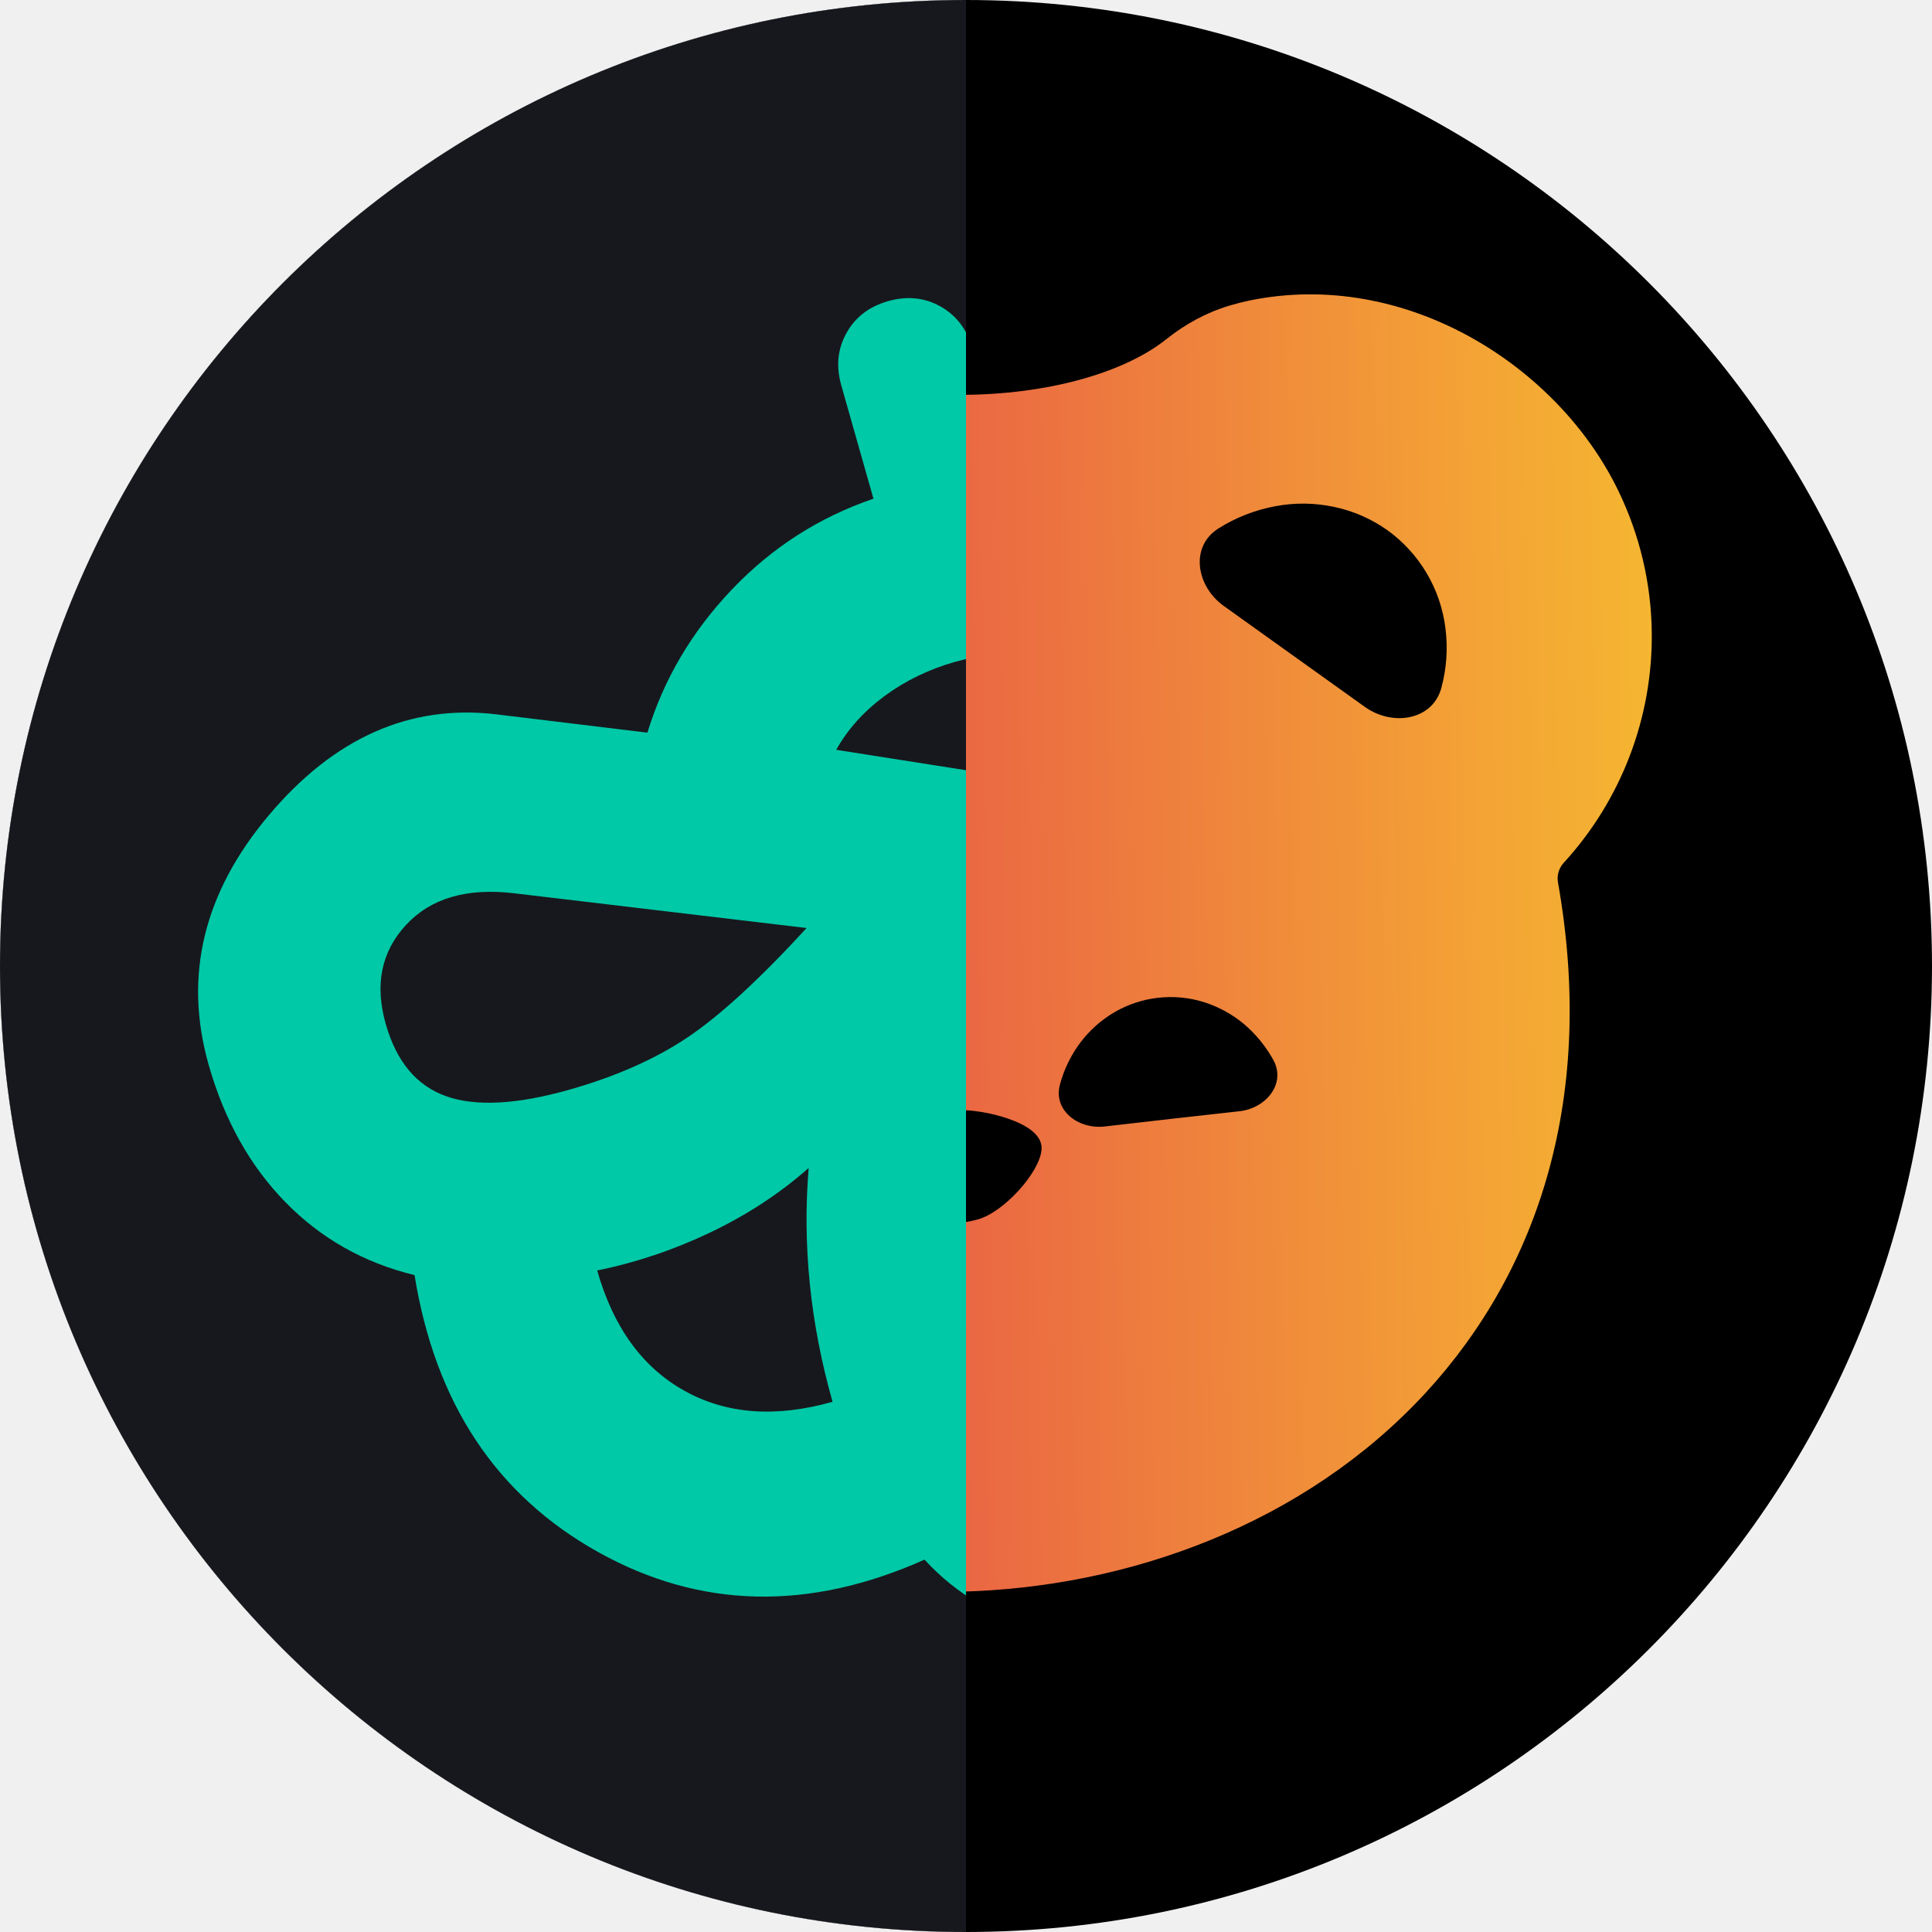
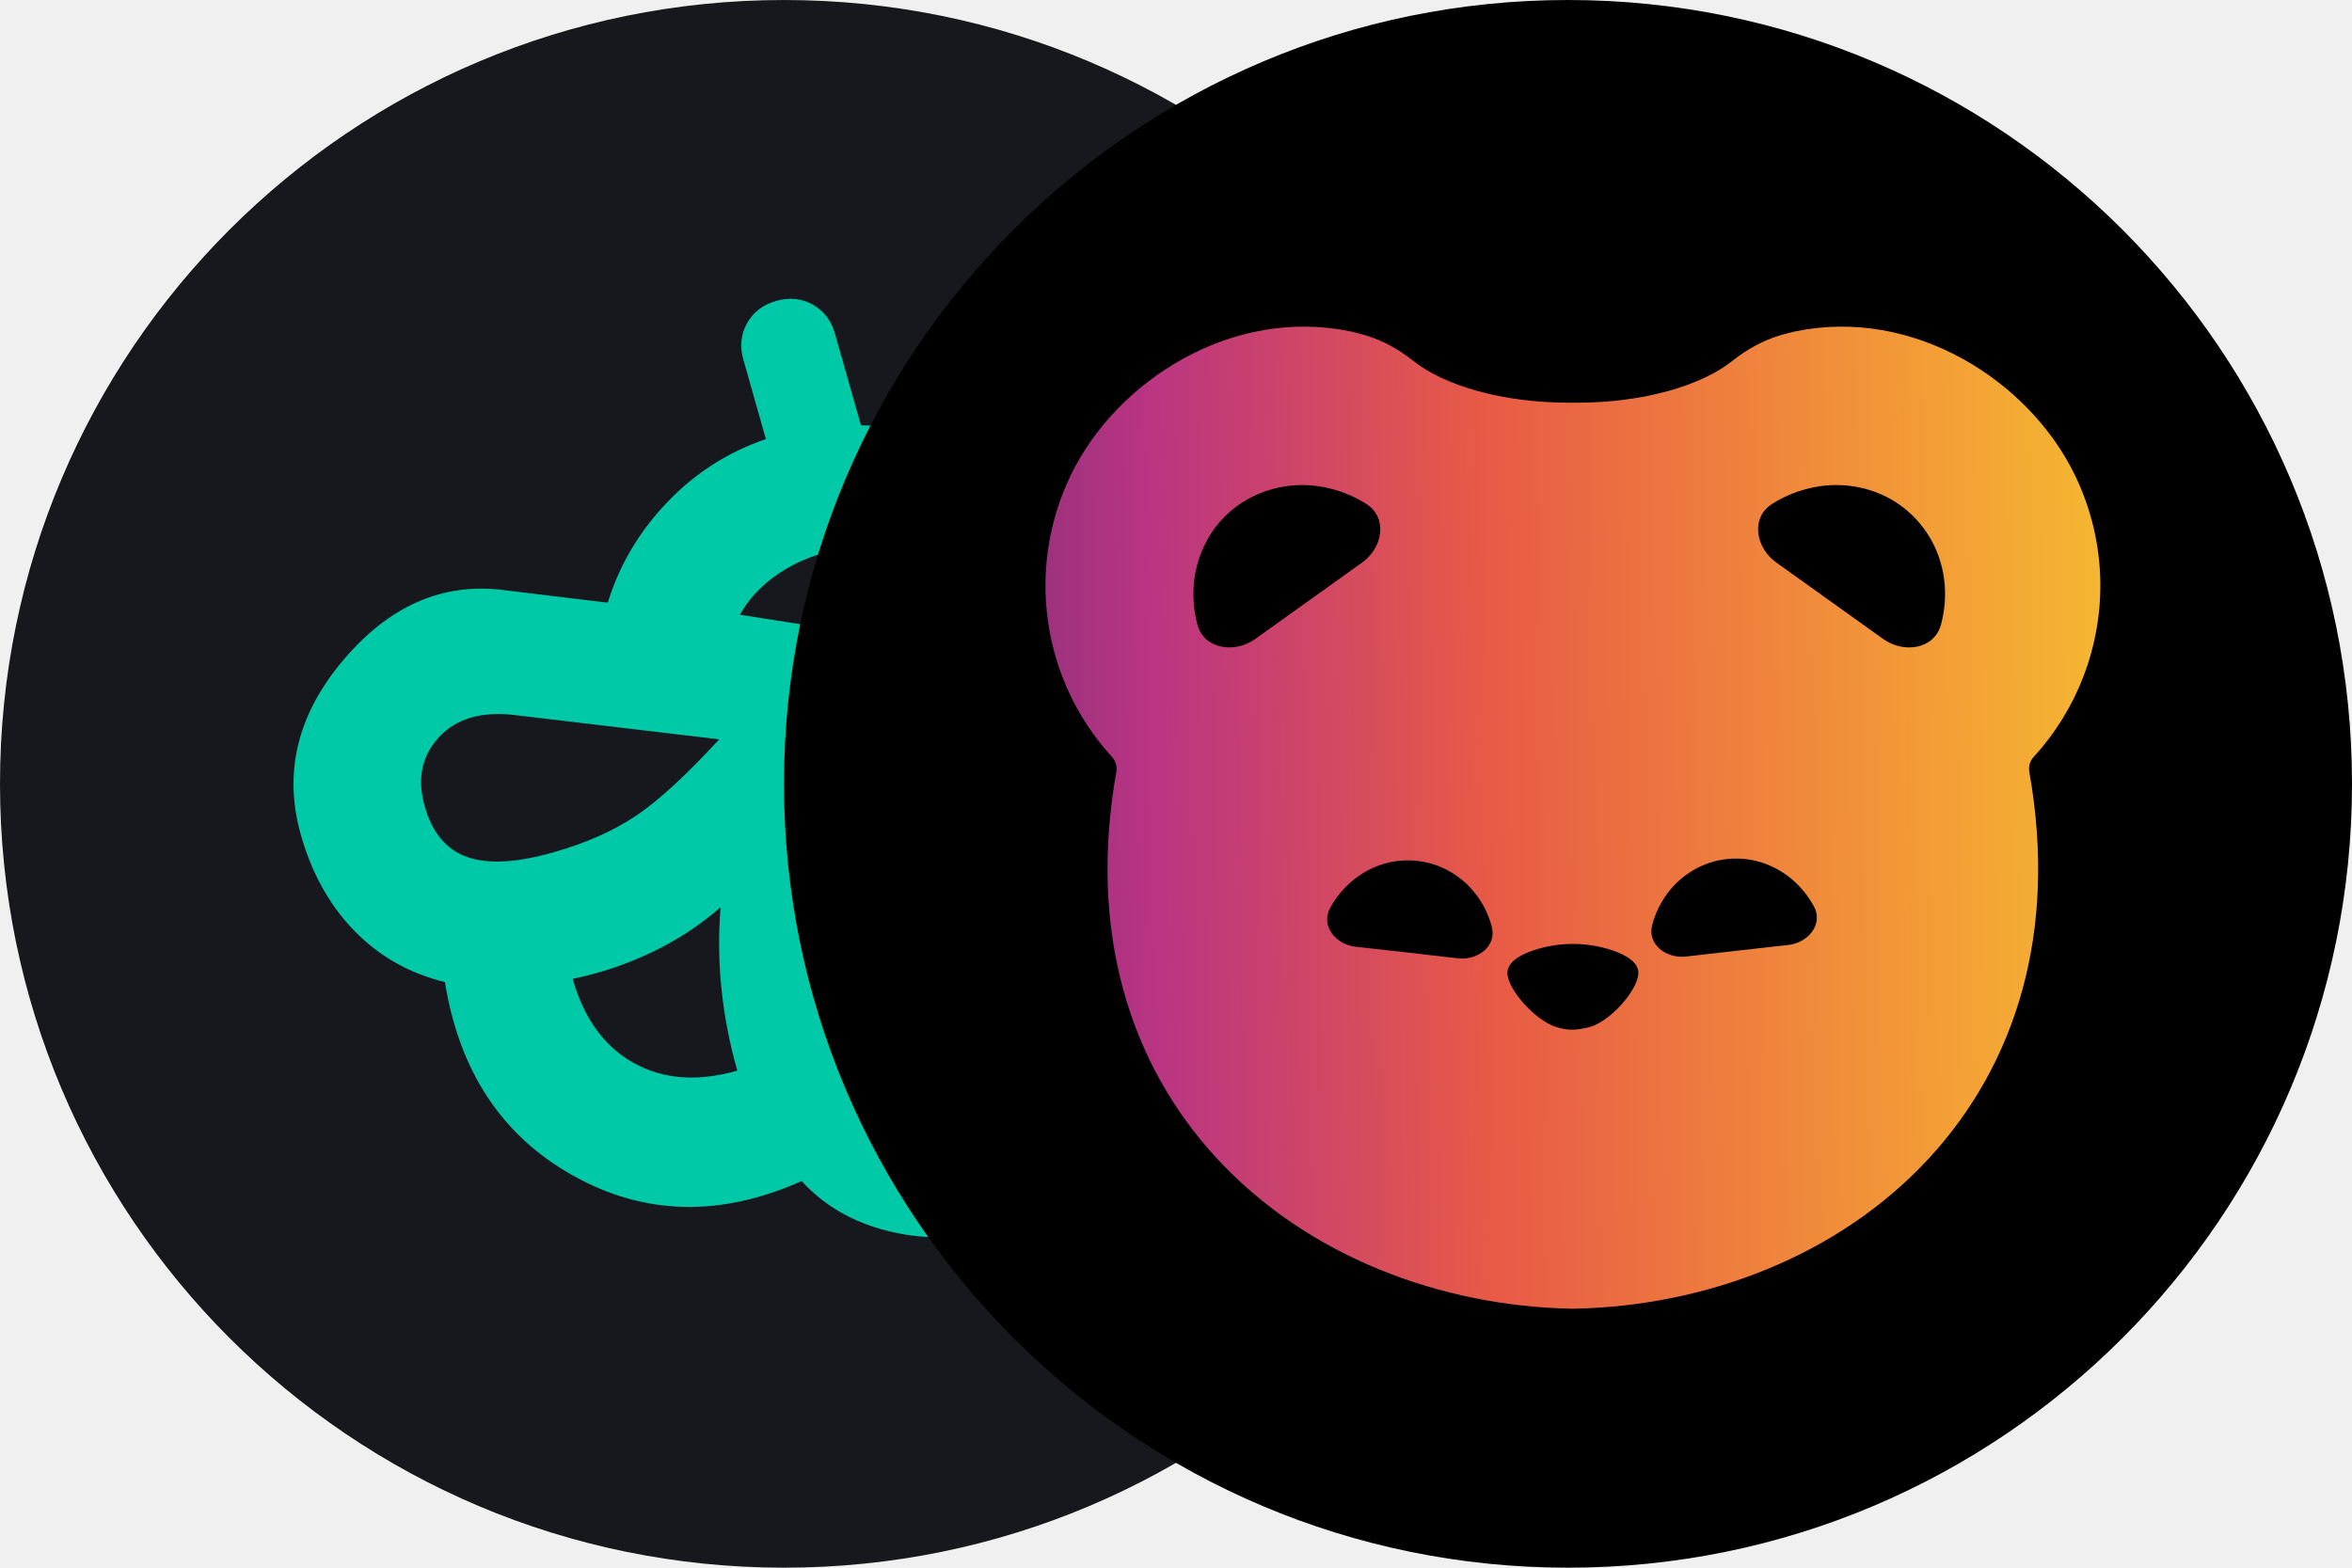
- <svg xmlns="http://www.w3.org/2000/svg" width="1024" height="1024" viewBox="0 0 1024 1024" fill="none">
-   <g clip-path="url(#clip0_8964_3736)">
-     <rect width="1024" height="1024" rx="512" fill="white" />
-     <g clip-path="url(#clip1_8964_3736)">
-       <path d="M506 1064C817.489 1064 1070 811.489 1070 500C1070 188.511 817.489 -64 506 -64C194.511 -64 -58 188.511 -58 500C-58 811.489 194.511 1064 506 1064Z" fill="black" />
-       <path fill-rule="evenodd" clip-rule="evenodd" d="M875.475 335.338C875.964 380.434 859.286 424.028 828.824 457.284C827.562 458.652 826.628 460.29 826.093 462.073C825.558 463.856 825.436 465.737 825.737 467.574C845.735 579.949 816.269 672.361 755.622 738.222C691.922 807.341 598.482 841.747 507.82 843.633H504.562C413.934 841.747 320.494 807.307 256.76 738.187C196.147 672.361 166.681 579.949 186.645 467.574C186.939 465.737 186.814 463.858 186.28 462.076C185.745 460.294 184.815 458.655 183.558 457.284C159.57 431.051 144.002 398.226 138.865 363.052C133.728 327.878 139.26 291.972 154.744 259.975C186.748 193.771 267.702 142.077 350.577 159.366C353.322 159.937 356.66 160.795 360.594 161.938C372.908 165.574 384.262 171.783 394.21 179.776C416.37 197.442 457.052 209.276 503.567 209.276H508.849C555.364 209.276 596.047 197.476 618.172 179.776C628.154 171.818 639.508 165.574 651.788 161.938C655.105 160.954 658.457 160.096 661.839 159.366C744.714 142.111 825.668 193.805 857.672 259.975C869.107 283.47 875.188 309.209 875.475 335.338ZM331.574 268.345C342.194 270.336 352.343 274.316 361.486 280.076C376.75 289.681 373.32 310.674 358.707 321.171L283.927 374.649C269.315 385.145 247.978 381.852 243.382 364.598C240.628 354.317 239.894 343.6 241.221 333.04C242.556 322.668 245.962 312.671 251.237 303.642C256.456 294.739 263.507 287.046 271.922 281.071C280.396 275.103 289.985 270.904 300.118 268.722C310.472 266.486 321.17 266.358 331.574 268.345ZM735.384 281.037C743.808 287.117 750.886 294.871 756.175 303.813C761.464 312.756 764.849 322.694 766.119 333.005C767.467 343.565 766.733 354.286 763.958 364.564C759.327 381.852 738.025 385.145 723.378 374.649L648.632 321.171C633.985 310.674 630.555 289.681 645.82 280.076C654.962 274.316 665.111 270.336 675.731 268.345C686.133 266.347 696.831 266.463 707.187 268.688C717.334 270.823 726.933 275.027 735.384 281.037ZM533.959 592.779C515.953 586.729 496.463 586.729 478.457 592.779C468.51 596.175 459.865 601.423 460.414 609.312C461.409 621.421 480.653 642.14 494.545 646.428C503.052 649.001 508.403 648.829 517.871 646.428C531.798 642.86 551.144 621.421 552.036 609.312C552.654 601.423 543.907 596.175 533.959 592.779ZM420.349 537.654C427.445 541.774 433.649 547.266 438.598 553.811C443.627 560.48 447.308 568.065 449.437 576.142C453.073 589.691 439.764 599.914 425.666 598.301L389.819 594.185L354.179 590.206C340.115 588.594 329.618 575.627 336.205 563.244C340.166 555.866 345.511 549.321 351.949 543.966C358.269 538.683 365.582 534.717 373.457 532.303C381.224 529.94 389.392 529.196 397.458 530.117C405.523 531.037 413.314 533.603 420.349 537.654ZM659.266 542.697C652.934 537.433 645.625 533.469 637.758 531.034C629.992 528.671 621.823 527.927 613.758 528.848C605.692 529.768 597.901 532.333 590.867 536.385C583.768 540.515 577.563 546.019 572.618 552.576C567.607 559.257 563.927 566.838 561.778 574.907C558.142 588.422 571.417 598.644 585.447 597.066L621.327 592.95L657.002 588.971C671.135 587.359 681.597 574.392 675.011 562.009C670.986 554.665 665.649 548.119 659.266 542.697Z" fill="url(#paint0_linear_8964_3736)" />
-     </g>
-     <g clip-path="url(#clip2_8964_3736)">
-       <rect width="512" height="1024" fill="white" />
-       <path d="M512.5 1093C832.549 1093 1092 833.549 1092 513.5C1092 193.451 832.549 -66 512.5 -66C192.451 -66 -67 193.451 -67 513.5C-67 833.549 192.451 1093 512.5 1093Z" fill="#17181D" />
-       <path d="M720.293 633.789C751.161 675.03 757.633 719.86 739.706 768.282C721.779 816.702 686.211 848.463 632.994 863.562C607.546 870.785 581.584 871.069 555.111 864.414C528.64 857.759 506.94 845.166 490.015 826.636C428.631 854.057 370.959 852.713 317 822.609C263.038 792.505 230.614 743.581 219.723 675.838C192.867 669.294 170.041 656.396 151.244 637.147C132.448 617.899 118.892 593.621 110.576 564.314C97.226 517.267 107.849 473.211 142.445 432.144C177.04 391.078 217.183 373.226 262.873 378.594L343.132 388.32C351.774 360.035 366.685 334.761 387.866 312.499C409.05 290.238 434.075 274.179 462.945 264.32L445.875 204.164C443.03 194.138 443.954 184.917 448.65 176.501C453.344 168.086 460.705 162.455 470.732 159.61C480.756 156.765 489.978 157.69 498.394 162.386C506.81 167.081 512.439 174.441 515.284 184.467L534.982 253.876C565.923 254.265 593.222 260.893 616.874 273.762C640.526 286.634 663.503 307.406 685.808 336.076L752.905 317.036C762.929 314.191 772.151 315.116 780.567 319.812C788.983 324.508 794.612 331.867 797.457 341.894C800.302 351.918 799.378 361.139 794.682 369.555C789.988 377.971 782.627 383.6 772.6 386.445L712.444 403.518C719.221 433.263 719.084 462.883 712.039 492.384C704.993 521.883 691.704 547.736 672.174 569.946L720.293 633.789ZM441.274 742.97C435.364 722.146 431.355 701.408 429.246 680.757C427.134 660.107 426.922 639.54 428.611 619.063C413.282 632.578 395.888 643.973 376.437 653.243C356.983 662.514 337.013 669.221 316.525 673.37C325.06 703.448 340.464 724.701 362.742 737.129C385.018 749.558 411.197 751.505 441.274 742.97ZM301.831 577.539C326.508 570.537 347.42 561.269 364.565 549.738C381.71 538.205 402.694 518.916 427.519 491.871L272.283 473.425C247.292 470.517 228.258 476.126 215.184 490.252C202.109 504.378 198.528 521.854 204.435 542.678C210.125 562.729 220.839 575.523 236.576 581.056C252.313 586.59 274.065 585.419 301.831 577.539ZM606.732 771.017C626.012 765.544 639.715 754.364 647.839 737.474C655.962 720.587 654.861 705.69 644.533 692.789L537.418 553.186C529.767 582.024 525.395 609.932 524.3 636.907C523.208 663.885 525.505 687.4 531.195 707.451C538.417 732.903 548.378 751.117 561.076 762.097C573.777 773.077 588.995 776.049 606.732 771.017ZM610.205 492.532C615.73 482.63 618.998 470.659 620.015 456.622C621.032 442.583 619.569 428.624 615.631 414.741C608.626 390.061 594.619 371.537 573.609 359.166C552.599 346.795 530.14 344.003 506.231 350.785C492.35 354.725 479.896 360.76 468.869 368.889C457.843 377.018 449.291 386.526 443.215 397.42L545.266 413.458L610.205 492.532Z" fill="#00C9A7" />
-     </g>
-   </g>
-   <defs>
-     <linearGradient id="paint0_linear_8964_3736" x1="1319.32" y1="504.93" x2="-266.663" y2="528.804" gradientUnits="userSpaceOnUse">
-       <stop stop-color="#F8F29C" />
-       <stop offset="0.165" stop-color="#F6DB2A" />
-       <stop offset="0.333" stop-color="#F4A435" />
-       <stop offset="0.55" stop-color="#E85A46" />
-       <stop offset="0.699" stop-color="#B93483" />
-       <stop offset="0.867" stop-color="#502B6E" />
-       <stop offset="1" stop-color="#2A2136" />
+ <svg xmlns="http://www.w3.org/2000/svg" viewBox="0 0 192 128">
+   <circle cx="64" cy="64" r="64" fill="#17181d" />
+   <path fill="#00c9a7" d="M90.249 75.656q4.989 6.665 2.092 14.49-2.898 7.824-11.497 10.264-4.113 1.167-8.39.092-4.279-1.074-7.014-4.07-9.92 4.432-18.64-.434-8.72-4.865-10.48-15.812-4.34-1.058-7.377-4.168T24.56 68.17q-2.157-7.603 3.434-14.24 5.59-6.636 12.974-5.768l8.646 1.047q1.398-4.57 4.82-8.168 3.425-3.599 8.088-5.19l-1.838-6.482q-.46-1.62.299-2.98.758-1.36 2.379-1.82t2.98.299 1.82 2.378l2.122 7.478q5 .063 8.822 2.143t7.427 6.713l7.229-2.051q1.62-.46 2.98.3 1.36.758 1.82 2.378t-.3 2.98q-.758 1.36-2.378 1.82l-6.482 1.839a20.8 20.8 0 0 1-.043 9.574q-1.138 4.767-4.295 8.356zm-30.06 11.762a39 39 0 0 1-1.296-6.702 36 36 0 0 1-.068-6.647q-2.478 2.184-5.621 3.683a27.8 27.8 0 0 1-6.455 2.168q1.38 4.86 4.98 6.87 3.6 2.007 8.46.628M45.167 69.595q3.987-1.13 6.758-2.994 2.77-1.863 6.783-6.235L41.983 58.38q-4.038-.47-6.151 1.813t-1.158 5.648q.92 3.24 3.462 4.134 2.544.895 7.03-.379M78.015 90.44q3.116-.885 4.43-3.614t-.357-4.814l-11.54-15.04q-1.238 4.66-1.413 9.02-.177 4.36.742 7.6 1.167 4.113 3.22 5.887 2.051 1.774 4.918.961m.375-30.003q.892-1.6 1.056-3.868a13 13 0 0 0-.472-4.512q-1.133-3.988-4.527-5.988t-7.26-.902a12.5 12.5 0 0 0-4.025 1.95q-1.78 1.314-2.763 3.074l10.994 1.728z" />
+   <circle cx="64" cy="64" r="64" transform="translate(64)" />
+   <path fill="url(#_ibera)" fill-rule="evenodd" d="M107.456 47.58a20.72 20.72 0 0 1-5.44 14.22 1.43 1.43 0 0 0-.36 1.2c2.332 13.104-1.104 23.88-8.176 31.56-7.428 8.06-18.324 12.072-28.896 12.292h-.38c-10.568-.22-21.464-4.236-28.896-12.296C28.24 86.88 24.804 76.104 27.132 63a1.44 1.44 0 0 0-.36-1.2 20.72 20.72 0 0 1-3.36-23.008c3.732-7.72 13.172-13.748 22.836-11.732q.48.1 1.168.3c1.436.424 2.76 1.148 3.92 2.08 2.584 2.06 7.328 3.44 12.752 3.44h.616c5.424 0 10.168-1.376 12.748-3.44 1.164-.928 2.488-1.656 3.92-2.08a16 16 0 0 1 1.172-.3c9.664-2.012 19.104 4.016 22.836 11.732a20.6 20.6 0 0 1 2.076 8.788m-63.424-7.812a10 10 0 0 1 3.488 1.368c1.78 1.12 1.38 3.568-.324 4.792l-8.72 6.236c-1.704 1.224-4.192.84-4.728-1.172a9.6 9.6 0 0 1-.252-3.68 9.1 9.1 0 0 1 1.168-3.428 8.5 8.5 0 0 1 2.412-2.632 9 9 0 0 1 3.288-1.44 9.2 9.2 0 0 1 3.668-.044m47.088 1.48a8.8 8.8 0 0 1 3.584 6.06 9.5 9.5 0 0 1-.252 3.68c-.54 2.016-3.024 2.4-4.732 1.176l-8.716-6.236c-1.708-1.224-2.108-3.672-.328-4.792a10 10 0 0 1 3.488-1.368 9.2 9.2 0 0 1 3.668.04 8.8 8.8 0 0 1 3.288 1.44M67.632 77.6a10.16 10.16 0 0 0-6.472 0c-1.16.396-2.168 1.008-2.104 1.928.116 1.412 2.36 3.828 3.98 4.328.992.3 1.616.28 2.72 0 1.624-.416 3.88-2.916 3.984-4.328.072-.92-.948-1.532-2.108-1.928m-13.248-6.428a7.2 7.2 0 0 1 2.128 1.884 7.5 7.5 0 0 1 1.264 2.604c.424 1.58-1.128 2.772-2.772 2.584l-4.18-.48-4.156-.464c-1.64-.188-2.864-1.7-2.096-3.144a7.6 7.6 0 0 1 1.836-2.248 7.2 7.2 0 0 1 2.508-1.36 6.92 6.92 0 0 1 5.468.624m27.86.588a7.3 7.3 0 0 0-2.508-1.36 6.92 6.92 0 0 0-5.468.624 7.2 7.2 0 0 0-2.128 1.888 7.6 7.6 0 0 0-1.264 2.604c-.424 1.576 1.124 2.768 2.76 2.584l4.184-.48 4.16-.464c1.648-.188 2.868-1.7 2.1-3.144a8 8 0 0 0-1.836-2.252" transform="translate(64)" />
+   <defs transform="translate(64)">
+     <linearGradient id="_ibera" x1="159.212" x2="-25.728" y1="67.356" y2="70.14" gradientUnits="userSpaceOnUse">
+       <stop stop-color="#f8f29c" />
+       <stop offset=".165" stop-color="#f6db2a" />
+       <stop offset=".333" stop-color="#f4a435" />
+       <stop offset=".55" stop-color="#e85a46" />
+       <stop offset=".699" stop-color="#b93483" />
+       <stop offset=".867" stop-color="#502b6e" />
+       <stop offset="1" stop-color="#2a2136" />
    </linearGradient>
-     <clipPath id="clip0_8964_3736">
-       <rect width="1024" height="1024" rx="512" fill="white" />
-     </clipPath>
-     <clipPath id="clip1_8964_3736">
-       <rect width="1128" height="1128" fill="white" transform="translate(-58 -64)" />
-     </clipPath>
-     <clipPath id="clip2_8964_3736">
-       <rect width="512" height="1024" fill="white" />
-     </clipPath>
  </defs>
</svg>
